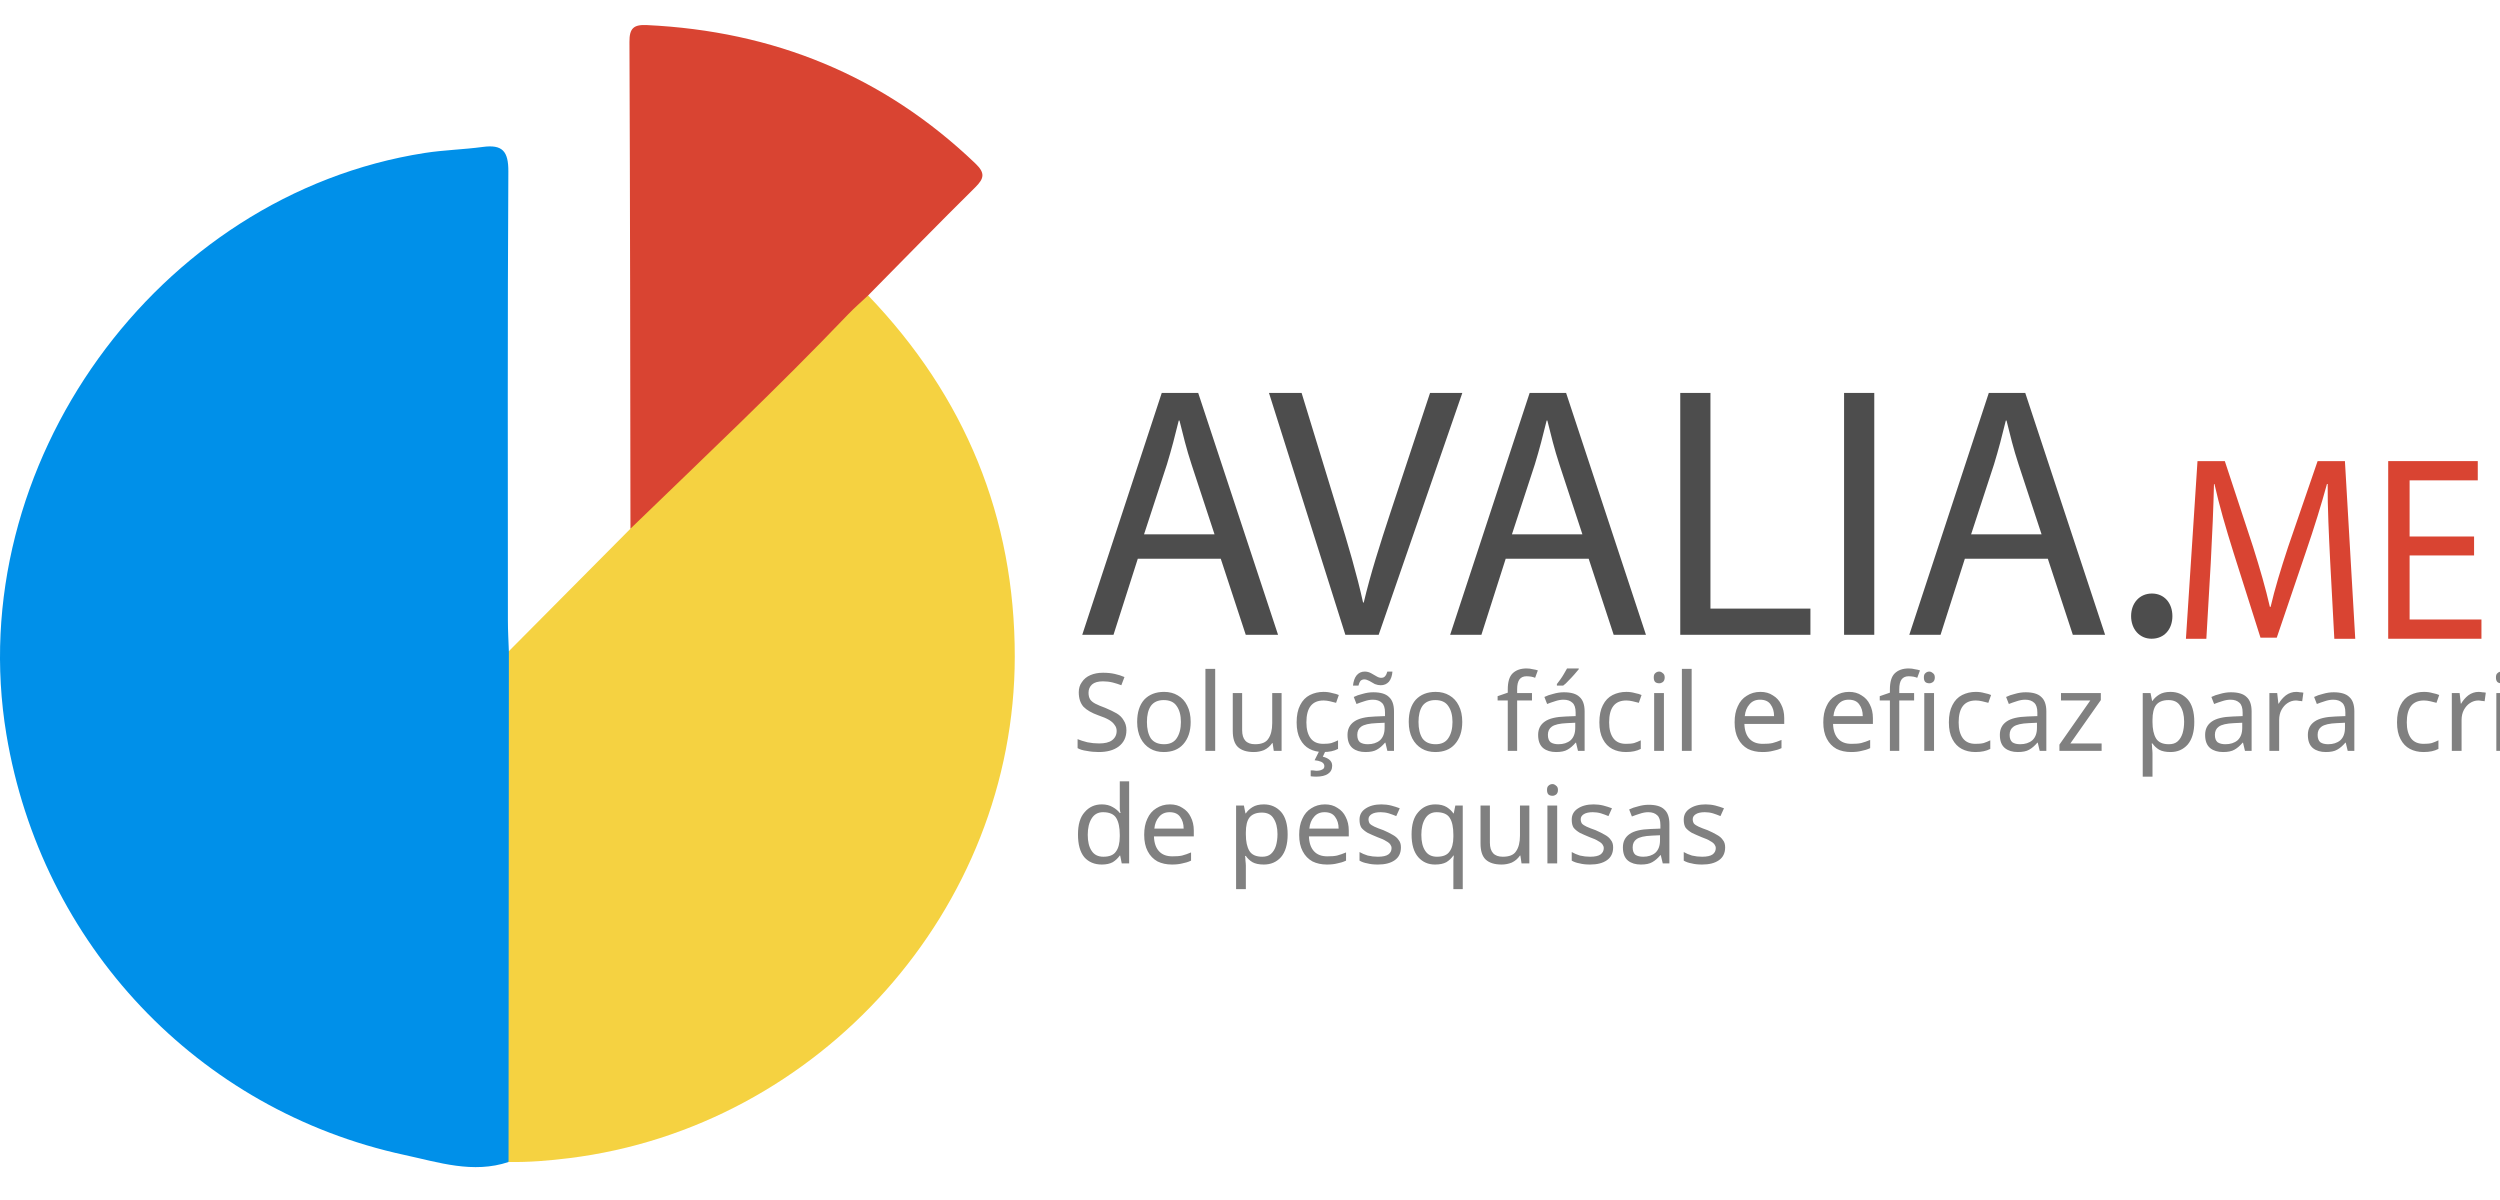
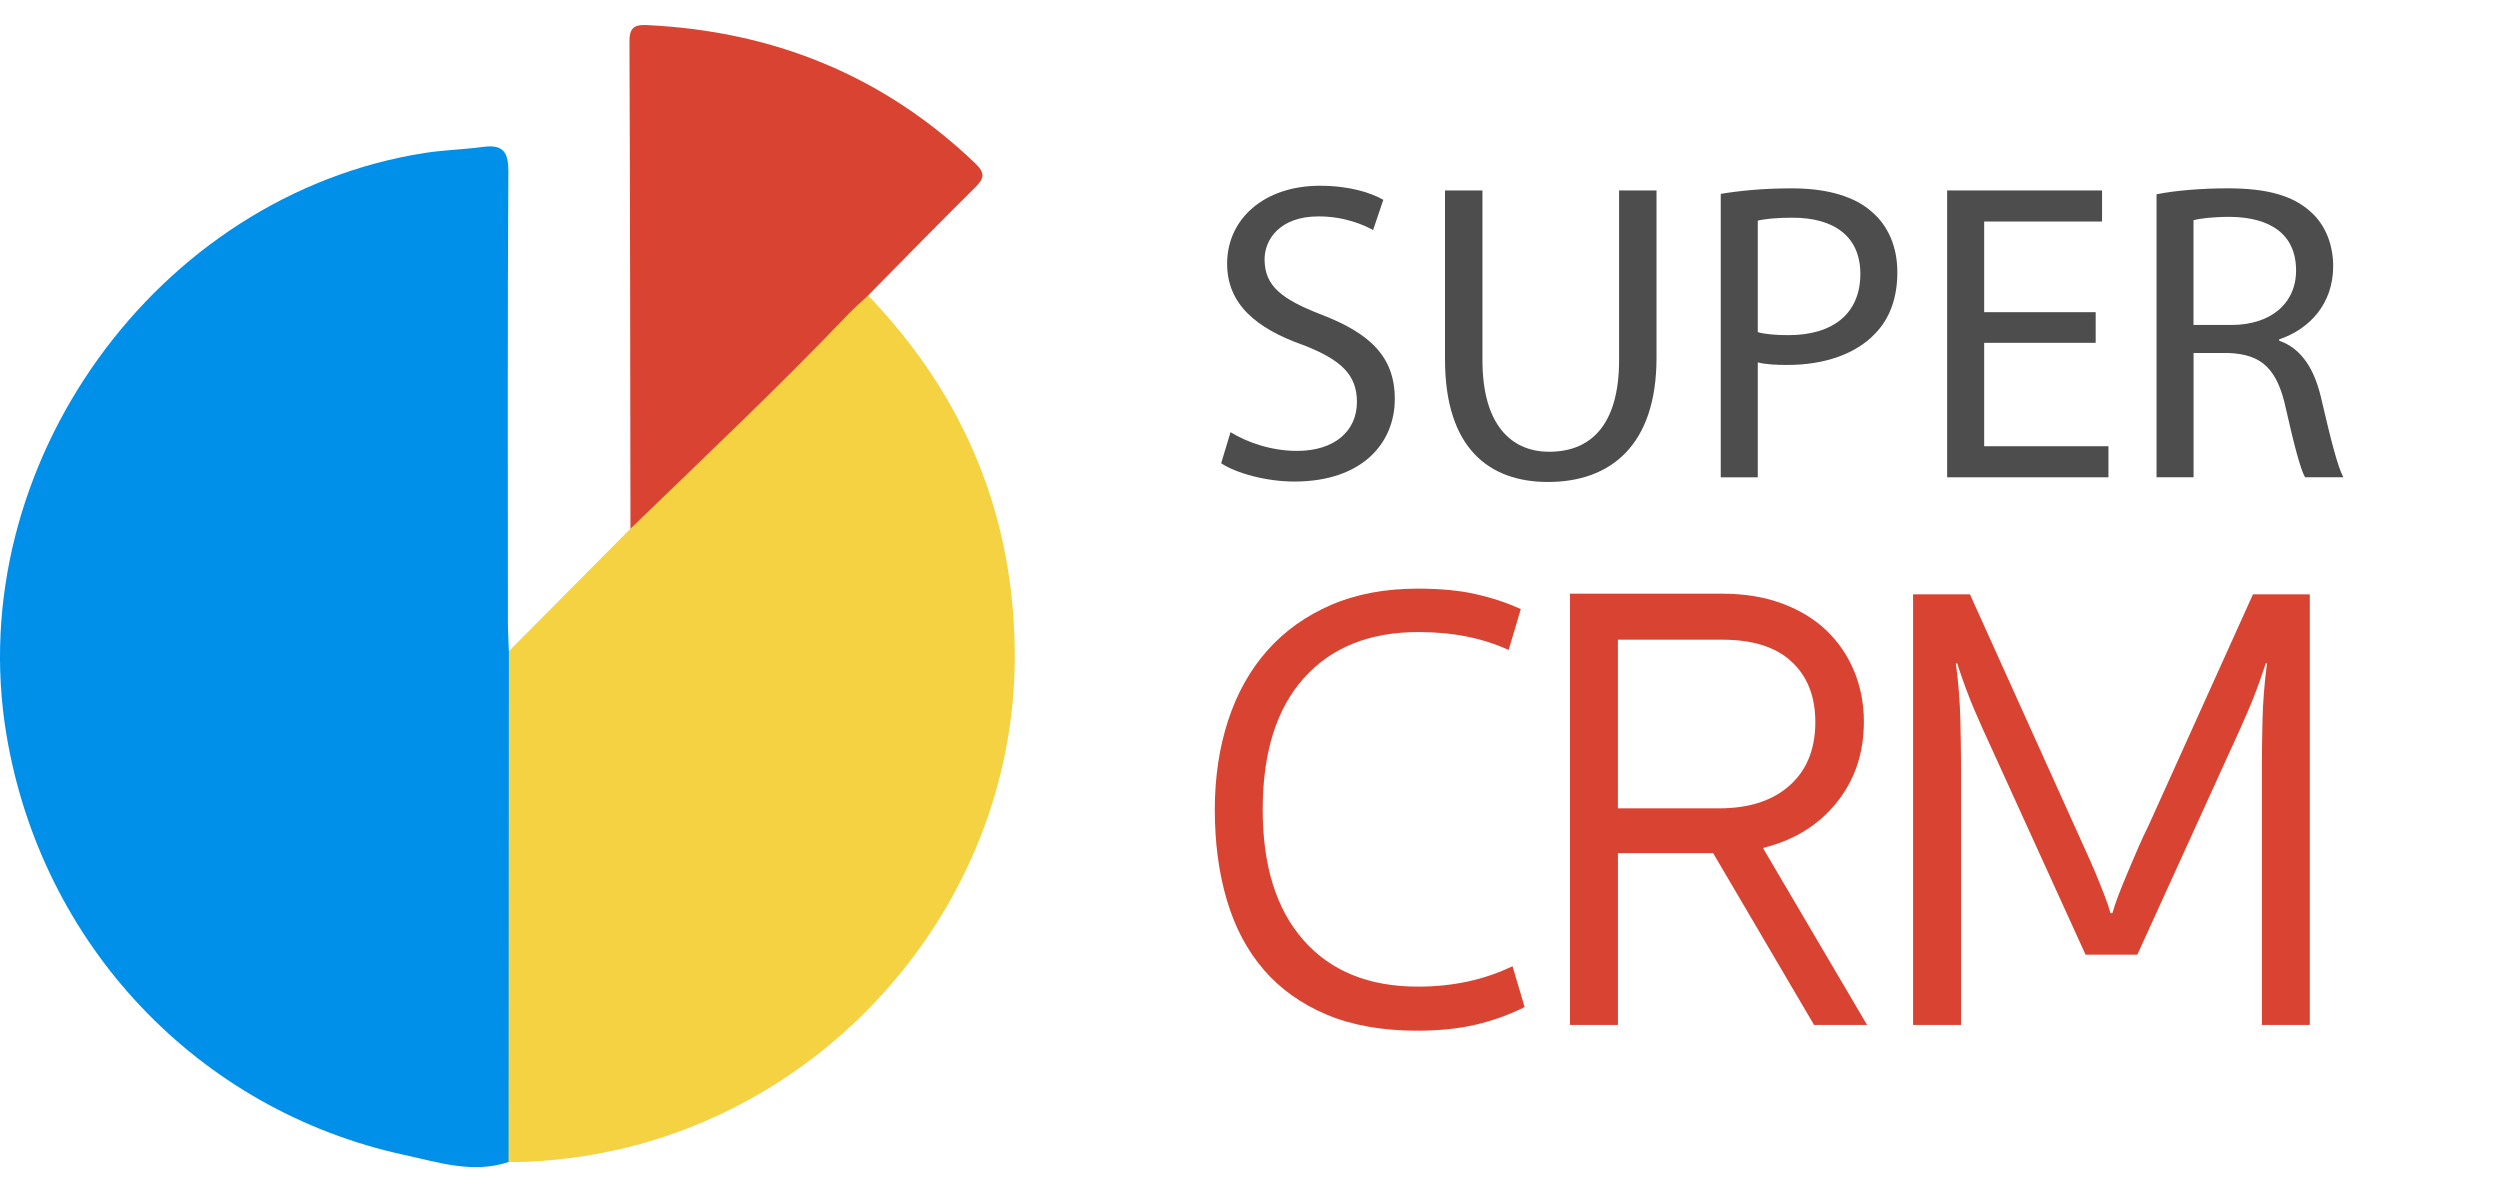
<svg xmlns="http://www.w3.org/2000/svg" version="1.1" id="Camada_1" x="0px" y="0px" width="100px" height="48px" viewBox="0 0 100 48" enable-background="new 0 0 100 48" xml:space="preserve">
  <g>
    <path fill="#0090E9" d="M20.342,46.48c-1.419,0.477-2.805,0.011-4.15-0.279C7.9,44.411,1.65,37.768,0.255,29.373   C-1.53,18.628,6.267,7.79,16.994,6.118c0.765-0.119,1.545-0.136,2.314-0.24c0.788-0.107,1.032,0.167,1.026,0.987   c-0.035,5.988-0.02,11.977-0.018,17.965c0,0.406,0.024,0.811,0.038,1.216c0.337,0.401,0.286,0.889,0.286,1.355   c0.008,5.908,0.008,11.818,0,17.726C20.64,45.596,20.681,46.083,20.342,46.48z" />
    <path fill="#F5D241" d="M20.342,46.48c0.004-6.812,0.008-13.622,0.013-20.434c1.621-1.633,3.242-3.266,4.864-4.899   c0.147-0.469,0.494-0.788,0.817-1.133c2.026-2.162,4.338-4.027,6.382-6.171c0.487-0.511,1.003-0.991,1.438-1.555   c0.202-0.263,0.388-0.673,0.87-0.469c3.876,4.04,5.87,8.868,5.865,14.458c-0.008,10.085-7.81,18.807-17.824,20.049   C21.955,46.427,21.154,46.493,20.342,46.48z" />
    <path fill="#D94432" d="M34.724,11.818c-0.267,0.252-0.546,0.492-0.8,0.757c-2.816,2.944-5.779,5.74-8.706,8.572   c-0.009-6.491-0.013-12.983-0.04-19.474c-0.003-0.543,0.169-0.695,0.695-0.67c5.06,0.241,9.464,2.013,13.143,5.537   c0.395,0.378,0.357,0.593-0.008,0.956C37.564,8.921,36.149,10.375,34.724,11.818z" />
  </g>
  <g>
-     <path fill="#4D4D4D" d="M45.512,22.349l-0.972,3.043h-1.25l3.18-9.675h1.458l3.194,9.675H49.83l-1-3.043   C48.83,22.349,45.512,22.349,45.512,22.349z M48.581,21.373l-0.916-2.785c-0.208-0.631-0.347-1.206-0.486-1.766H47.15   c-0.139,0.574-0.292,1.162-0.472,1.751l-0.916,2.799L48.581,21.373L48.581,21.373z" />
-     <path fill="#4D4D4D" d="M53.814,25.392l-3.055-9.675h1.305l1.458,4.765c0.402,1.306,0.75,2.483,1,3.618h0.028   c0.264-1.12,0.653-2.34,1.069-3.603l1.583-4.78h1.291l-3.346,9.675H53.814z" />
-     <path fill="#4D4D4D" d="M60.228,22.349l-0.972,3.043h-1.25l3.18-9.675h1.458l3.194,9.675h-1.291l-1-3.043   C63.546,22.349,60.228,22.349,60.228,22.349z M63.296,21.373l-0.916-2.785c-0.208-0.631-0.347-1.206-0.486-1.766h-0.028   c-0.139,0.574-0.292,1.162-0.472,1.751l-0.916,2.799L63.296,21.373L63.296,21.373z" />
-     <path fill="#4D4D4D" d="M67.21,15.717h1.208v8.627h3.999v1.048H67.21C67.21,25.392,67.21,15.717,67.21,15.717z" />
-     <path fill="#4D4D4D" d="M74.971,15.717v9.675h-1.208v-9.675H74.971z" />
-     <path fill="#4D4D4D" d="M78.594,22.349l-0.972,3.043h-1.25l3.18-9.675h1.458l3.194,9.675h-1.291l-1-3.043   C81.913,22.349,78.594,22.349,78.594,22.349z M81.663,21.373l-0.916-2.785c-0.209-0.631-0.347-1.206-0.486-1.766h-0.028   c-0.139,0.574-0.292,1.162-0.472,1.751l-0.916,2.799L81.663,21.373L81.663,21.373z" />
-     <path fill="#4D4D4D" d="M85.244,24.645c0-0.531,0.347-0.904,0.833-0.904c0.486,0,0.819,0.373,0.819,0.904   c0,0.517-0.319,0.904-0.833,0.904C85.577,25.55,85.244,25.162,85.244,24.645z" />
+     <path fill="#4D4D4D" d="M49.221,17.287c0.664,0.409,1.634,0.749,2.656,0.749c1.515,0,2.4-0.8,2.4-1.958   c0-1.073-0.613-1.685-2.162-2.281c-1.873-0.664-3.03-1.634-3.03-3.252c0-1.787,1.481-3.115,3.711-3.115   c1.175,0,2.026,0.272,2.537,0.562l-0.409,1.209c-0.375-0.204-1.141-0.545-2.179-0.545c-1.566,0-2.162,0.936-2.162,1.719   c0,1.072,0.698,1.6,2.281,2.213c1.941,0.749,2.928,1.685,2.928,3.371c0,1.771-1.311,3.303-4.017,3.303   c-1.107,0-2.315-0.324-2.928-0.732L49.221,17.287z" />
+     <path fill="#4D4D4D" d="M59.298,7.618v6.792c0,2.57,1.141,3.66,2.673,3.66c1.702,0,2.792-1.124,2.792-3.66V7.618h1.498v6.69   c0,3.524-1.855,4.971-4.341,4.971c-2.349,0-4.12-1.345-4.12-4.903V7.618H59.298z" />
+     <path fill="#4D4D4D" d="M68.83,7.755c0.715-0.119,1.651-0.221,2.843-0.221c1.464,0,2.536,0.341,3.217,0.953   c0.63,0.545,1.004,1.379,1.004,2.4c0,1.038-0.306,1.856-0.885,2.452c-0.783,0.834-2.06,1.259-3.507,1.259   c-0.443,0-0.851-0.017-1.191-0.102v4.596H68.83V7.755z M70.311,13.287c0.323,0.085,0.732,0.119,1.226,0.119   c1.788,0,2.877-0.868,2.877-2.451c0-1.515-1.072-2.247-2.707-2.247c-0.647,0-1.141,0.051-1.396,0.119V13.287z" />
+     <path fill="#4D4D4D" d="M83.827,13.713h-4.46v4.136h4.971v1.243h-6.452V7.618h6.196v1.243h-4.715v3.626h4.46V13.713z" />
+     <path fill="#4D4D4D" d="M86.261,7.772c0.749-0.153,1.821-0.239,2.843-0.239c1.583,0,2.605,0.289,3.32,0.936   c0.579,0.511,0.903,1.294,0.903,2.179c0,1.515-0.954,2.519-2.162,2.928v0.051c0.885,0.306,1.413,1.124,1.685,2.315   c0.374,1.6,0.647,2.707,0.885,3.149h-1.532c-0.187-0.323-0.443-1.311-0.766-2.741c-0.34-1.583-0.953-2.179-2.298-2.23h-1.396v4.971   h-1.481V7.772z M87.741,12.998h1.515c1.583,0,2.587-0.868,2.587-2.179c0-1.481-1.072-2.128-2.639-2.145   c-0.715,0-1.226,0.068-1.464,0.136V12.998z" />
  </g>
  <g>
-     <path fill="#D94432" d="M93.206,22.429c-0.049-0.991-0.108-2.182-0.099-3.068h-0.029c-0.227,0.833-0.502,1.718-0.837,2.699   l-1.171,3.448h-0.65l-1.073-3.384c-0.315-1.002-0.581-1.919-0.768-2.762h-0.02c-0.02,0.885-0.069,2.077-0.128,3.142l-0.177,3.047   h-0.817l0.463-7.106h1.093l1.132,3.437c0.276,0.875,0.502,1.655,0.67,2.393h0.029c0.167-0.717,0.404-1.497,0.699-2.393l1.181-3.437   h1.093l0.413,7.106h-0.837L93.206,22.429z" />
-     <path fill="#D94432" d="M98.963,22.218h-2.579v2.562h2.874v0.77h-3.73v-7.106h3.583v0.77h-2.727v2.246h2.579V22.218z" />
+     <path fill="#D94432" d="M56.743,25.282c-1.96,0-3.488,0.613-4.587,1.84c-1.099,1.226-1.648,2.982-1.648,5.264   c0,2.248,0.544,3.991,1.636,5.226c1.09,1.236,2.615,1.853,4.574,1.853c1.397,0,2.658-0.273,3.782-0.818l0.486,1.636   c-0.614,0.306-1.265,0.542-1.955,0.703c-0.69,0.162-1.469,0.242-2.338,0.242c-1.397,0-2.603-0.213-3.616-0.639   c-1.014-0.425-1.853-1.022-2.517-1.788c-0.664-0.767-1.159-1.695-1.482-2.785c-0.324-1.09-0.486-2.3-0.486-3.629   c0-1.295,0.179-2.487,0.536-3.578c0.358-1.09,0.882-2.023,1.572-2.798c0.69-0.775,1.538-1.38,2.543-1.814   c1.005-0.435,2.164-0.652,3.475-0.652c0.886,0,1.652,0.073,2.3,0.217c0.647,0.145,1.252,0.345,1.814,0.601l-0.486,1.636   C59.307,25.521,58.106,25.282,56.743,25.282z" />
+     <path fill="#D94432" d="M74.555,28.872c0,1.247-0.361,2.323-1.086,3.228s-1.708,1.511-2.951,1.819l4.165,7.079h-2.12l-4.038-6.874   h-0.026h-3.782v6.874h-1.917v-17.25h6.108c0.885,0,1.682,0.133,2.389,0.397c0.707,0.265,1.299,0.627,1.776,1.089   c0.477,0.461,0.843,1.003,1.099,1.627C74.428,27.485,74.555,28.155,74.555,28.872z M72.613,28.885c0-1.023-0.315-1.827-0.946-2.415   c-0.63-0.588-1.55-0.882-2.76-0.882h-4.191v6.746h4.037c1.209,0,2.155-0.306,2.837-0.92C72.272,30.802,72.613,29.958,72.613,28.885   z" />
+     <path fill="#D94432" d="M83.422,38.187l-3.782-8.306c-0.239-0.511-0.469-1.026-0.69-1.546s-0.443-1.12-0.664-1.802h-0.051   c0.103,0.784,0.162,1.533,0.179,2.249c0.017,0.715,0.026,1.287,0.026,1.712v10.503h-1.917V23.774h2.275l4.165,9.225   c0.119,0.273,0.256,0.575,0.409,0.907c0.154,0.332,0.298,0.661,0.435,0.984c0.136,0.324,0.259,0.63,0.37,0.92   c0.111,0.29,0.192,0.528,0.242,0.716h0.077c0.051-0.187,0.132-0.425,0.242-0.716c0.111-0.289,0.234-0.596,0.371-0.92   c0.136-0.323,0.276-0.652,0.421-0.984c0.145-0.332,0.286-0.634,0.422-0.907l4.166-9.225h2.274v17.224h-1.916V30.495   c0-0.425,0.008-0.997,0.025-1.712c0.017-0.716,0.077-1.465,0.179-2.249h-0.051c-0.221,0.681-0.443,1.282-0.664,1.802   c-0.222,0.519-0.452,1.035-0.69,1.546l-3.782,8.306H83.422z" />
  </g>
-   <text transform="matrix(1 0 0 1 42.8848 30.0347)">
-     <tspan x="0" y="0" fill="#808080" font-family="'GillSans-Italic'" font-size="4.308">Solução fácil e eficaz para criação </tspan>
-     <tspan x="0" y="4.5" fill="#808080" font-family="'GillSans-Italic'" font-size="4.308">de pesquisas</tspan>
-   </text>
</svg>
